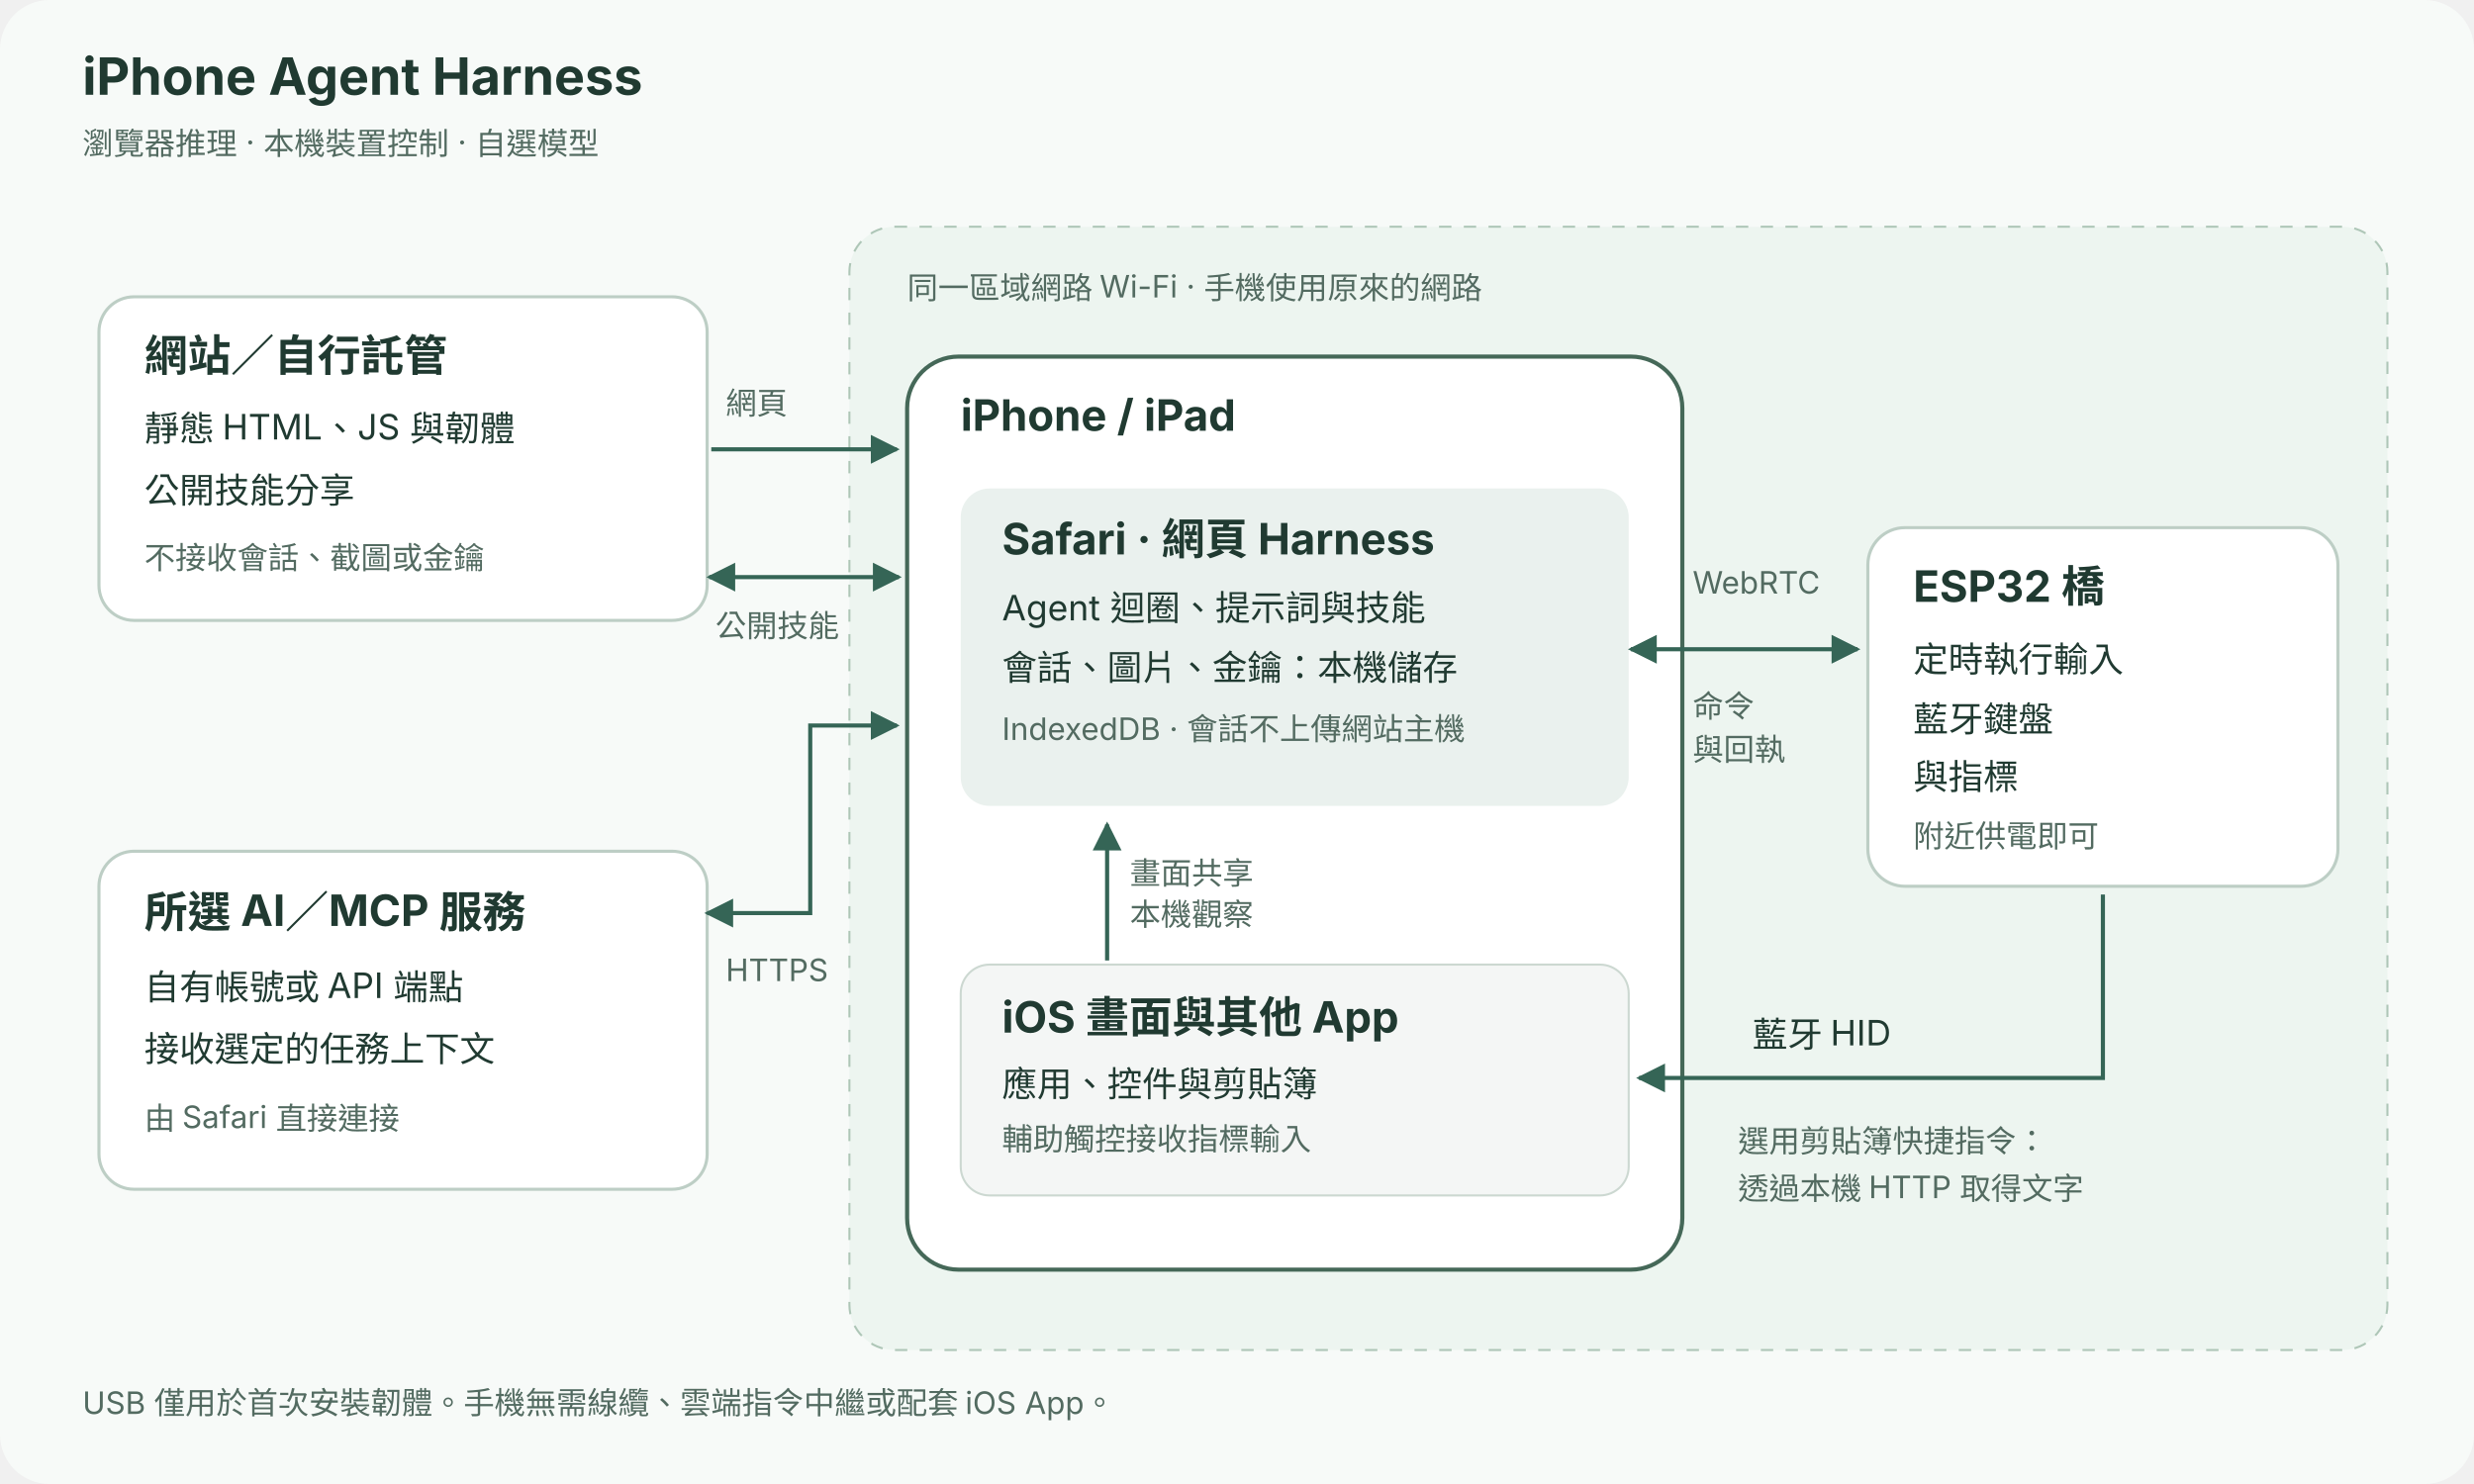
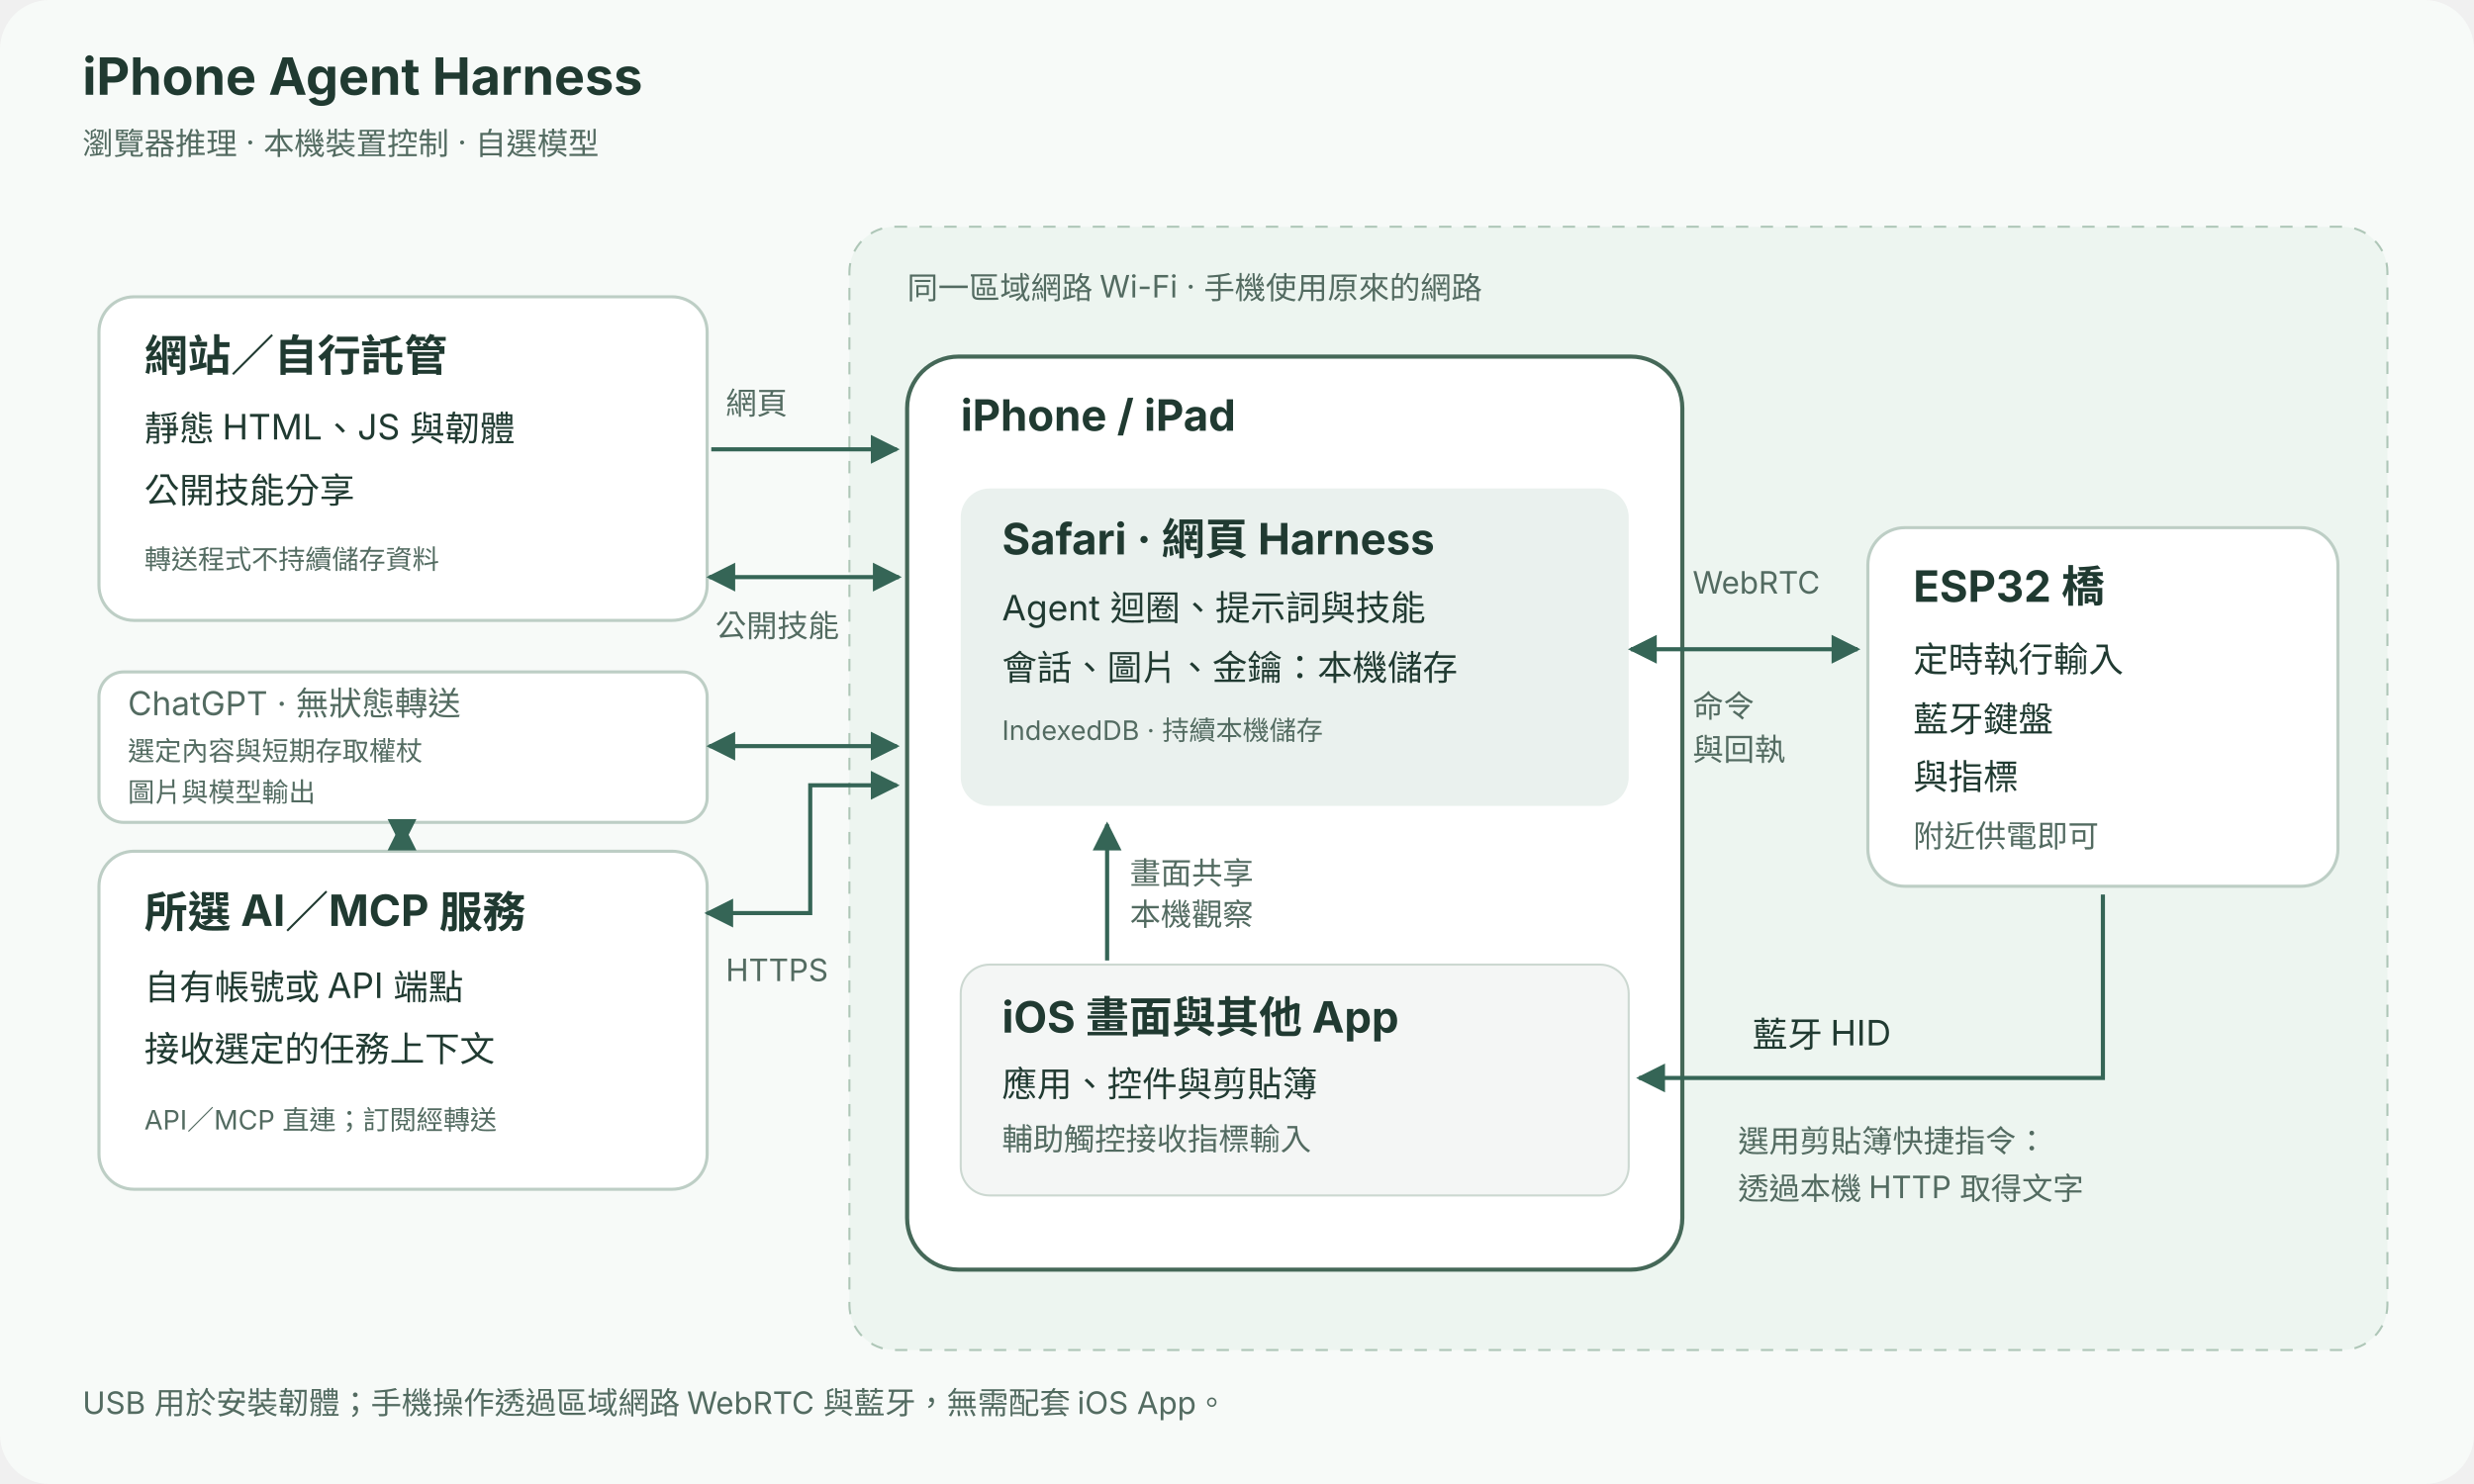
<svg xmlns="http://www.w3.org/2000/svg" width="1200" height="720" viewBox="0 0 1200 720" role="img" aria-labelledby="title desc" lang="zh-Hant" xml:lang="zh-Hant">
  <defs>
    <marker id="arrow" viewBox="0 0 10 10" refX="9" refY="5" markerWidth="7" markerHeight="7" orient="auto-start-reverse">
      <path d="m0 0 10 5-10 5z" fill="#356556" />
    </marker>
    <style>text{font-family:system-ui,-apple-system,sans-serif;fill:#203a31}.title{font-size:25px;font-weight:700}.head{font-size:21px;font-weight:650}.body{font-size:17px}.small{font-size:15px;fill:#536b61}.box{fill:#fff;stroke:#bdcec5;stroke-width:1.5}.line{fill:none;stroke:#356556;stroke-width:2;marker-end:url(#arrow)}.both{marker-start:url(#arrow)}</style>
  </defs>
  <rect width="1200" height="720" rx="24" fill="#f7faf8" />
  <text x="40" y="46" class="title">iPhone Agent Harness</text>
  <text x="40" y="75" class="small">瀏覽器推理 · 本機裝置控制 · 自選模型</text>
  <rect x="412" y="110" width="746" height="545" rx="22" fill="#edf5f0" stroke="#aec6b7" stroke-dasharray="6 6" />
  <text x="440" y="145" class="small">同一區域網路 Wi-Fi · 手機使用原來的網路</text>
  <rect x="440" y="173" width="376" height="443" rx="25" fill="#fff" stroke="#456858" stroke-width="2" />
  <text x="466" y="209" class="head">iPhone / iPad</text>
  <rect x="466" y="237" width="324" height="154" rx="14" fill="#eaf1ee" />
  <text x="486" y="269" class="head">Safari · 網頁 Harness</text>
  <text x="486" y="301" class="body">Agent 迴圈、提示詞與技能</text>
  <text x="486" y="330" class="body">會話、圖片、金鑰：本機儲存</text>
-   <text x="486" y="359" class="small">IndexedDB · 會話不上傳網站主機</text>
+   <text x="486" y="359" class="small" style="font-size:13px">IndexedDB · 持續本機儲存</text>
  <rect x="466" y="468" width="324" height="112" rx="14" fill="#f4f6f5" stroke="#ccd8d1" />
  <text x="486" y="501" class="head">iOS 畫面與其他 App</text>
  <text x="486" y="532" class="body">應用、控件與剪貼簿</text>
  <text x="486" y="558" class="small">輔助觸控接收指標輸入</text>
  <path class="line" d="M537 466v-66" />
  <text x="548" y="429" class="small">畫面共享</text>
  <text x="548" y="449" class="small">本機觀察</text>
  <rect x="48" y="144" width="295" height="157" rx="17" class="box" />
  <text x="70" y="180" class="head">網站／自行託管</text>
  <text x="70" y="214" class="body">靜態 HTML、JS 與韌體</text>
  <text x="70" y="244" class="body">公開技能分享</text>
-   <text x="70" y="276" class="small">不接收會話、截圖或金鑰</text>
+   <text x="70" y="276" class="small" style="font-size:13px">轉送程式不持續儲存資料</text>
  <path class="line" d="M345 218h90" />
  <text x="352" y="201" class="small">網頁</text>
  <path class="line both" d="M344 280h92" />
  <text x="347" y="309" class="small">公開技能</text>
  <rect x="48" y="413" width="295" height="164" rx="17" class="box" />
  <text x="70" y="450" class="head">所選 AI／MCP 服務</text>
  <text x="70" y="485" class="body">自有帳號或 API 端點</text>
  <text x="70" y="515" class="body">接收選定的任務上下文</text>
-   <text x="70" y="548" class="small">由 Safari 直接連接</text>
-   <path class="line both" d="M343 443h50v-91h42" />
+   <text x="70" y="548" class="small" style="font-size:13px">API／MCP 直連；訂閱經轉送</text>
+   <path class="line both" d="M343 443h50v-62h42" />
  <text x="352" y="476" class="small">HTTPS</text>
  <rect x="906" y="256" width="228" height="174" rx="18" class="box" />
  <text x="928" y="292" class="head">ESP32 橋</text>
  <text x="928" y="326" class="body">定時執行輸入</text>
  <text x="928" y="355" class="body">藍牙鍵盤</text>
  <text x="928" y="383" class="body">與指標</text>
  <text x="928" y="411" class="small">附近供電即可</text>
  <path class="line both" d="M791 315h110" />
  <text x="821" y="288" class="small">WebRTC</text>
  <text x="821" y="348" class="small">命令</text>
  <text x="821" y="369" class="small">與回執</text>
  <path class="line" d="M1020 434v89H795" />
  <text x="850" y="508" class="body">藍牙 HID</text>
  <text x="843" y="559" class="small">選用剪貼簿快捷指令：</text>
  <text x="843" y="582" class="small">透過本機 HTTP 取得文字</text>
-   <text x="40" y="686" class="small">USB 僅用於首次安裝韌體。手機無需線纜、雲端指令中繼或配套 iOS App。</text>
+   <text x="40" y="686" class="small">USB 用於安裝韌體；手機操作透過區域網路 WebRTC 與藍牙，無需配套 iOS App。</text>
+   <rect x="48" y="326" width="295" height="73" rx="12" class="box" />
+   <path class="line both" d="M344 362h91" />
+   <path class="line both" d="M195 400v10" />
+   <text x="62" y="347" class="small" style="font-size:16px">ChatGPT · 無狀態轉送</text>
+   <text x="62" y="369" class="small" style="font-size:13px">選定內容與短期存取權杖</text>
+   <text x="62" y="389" class="small" style="font-size:13px">圖片與模型輸出</text>
</svg>
